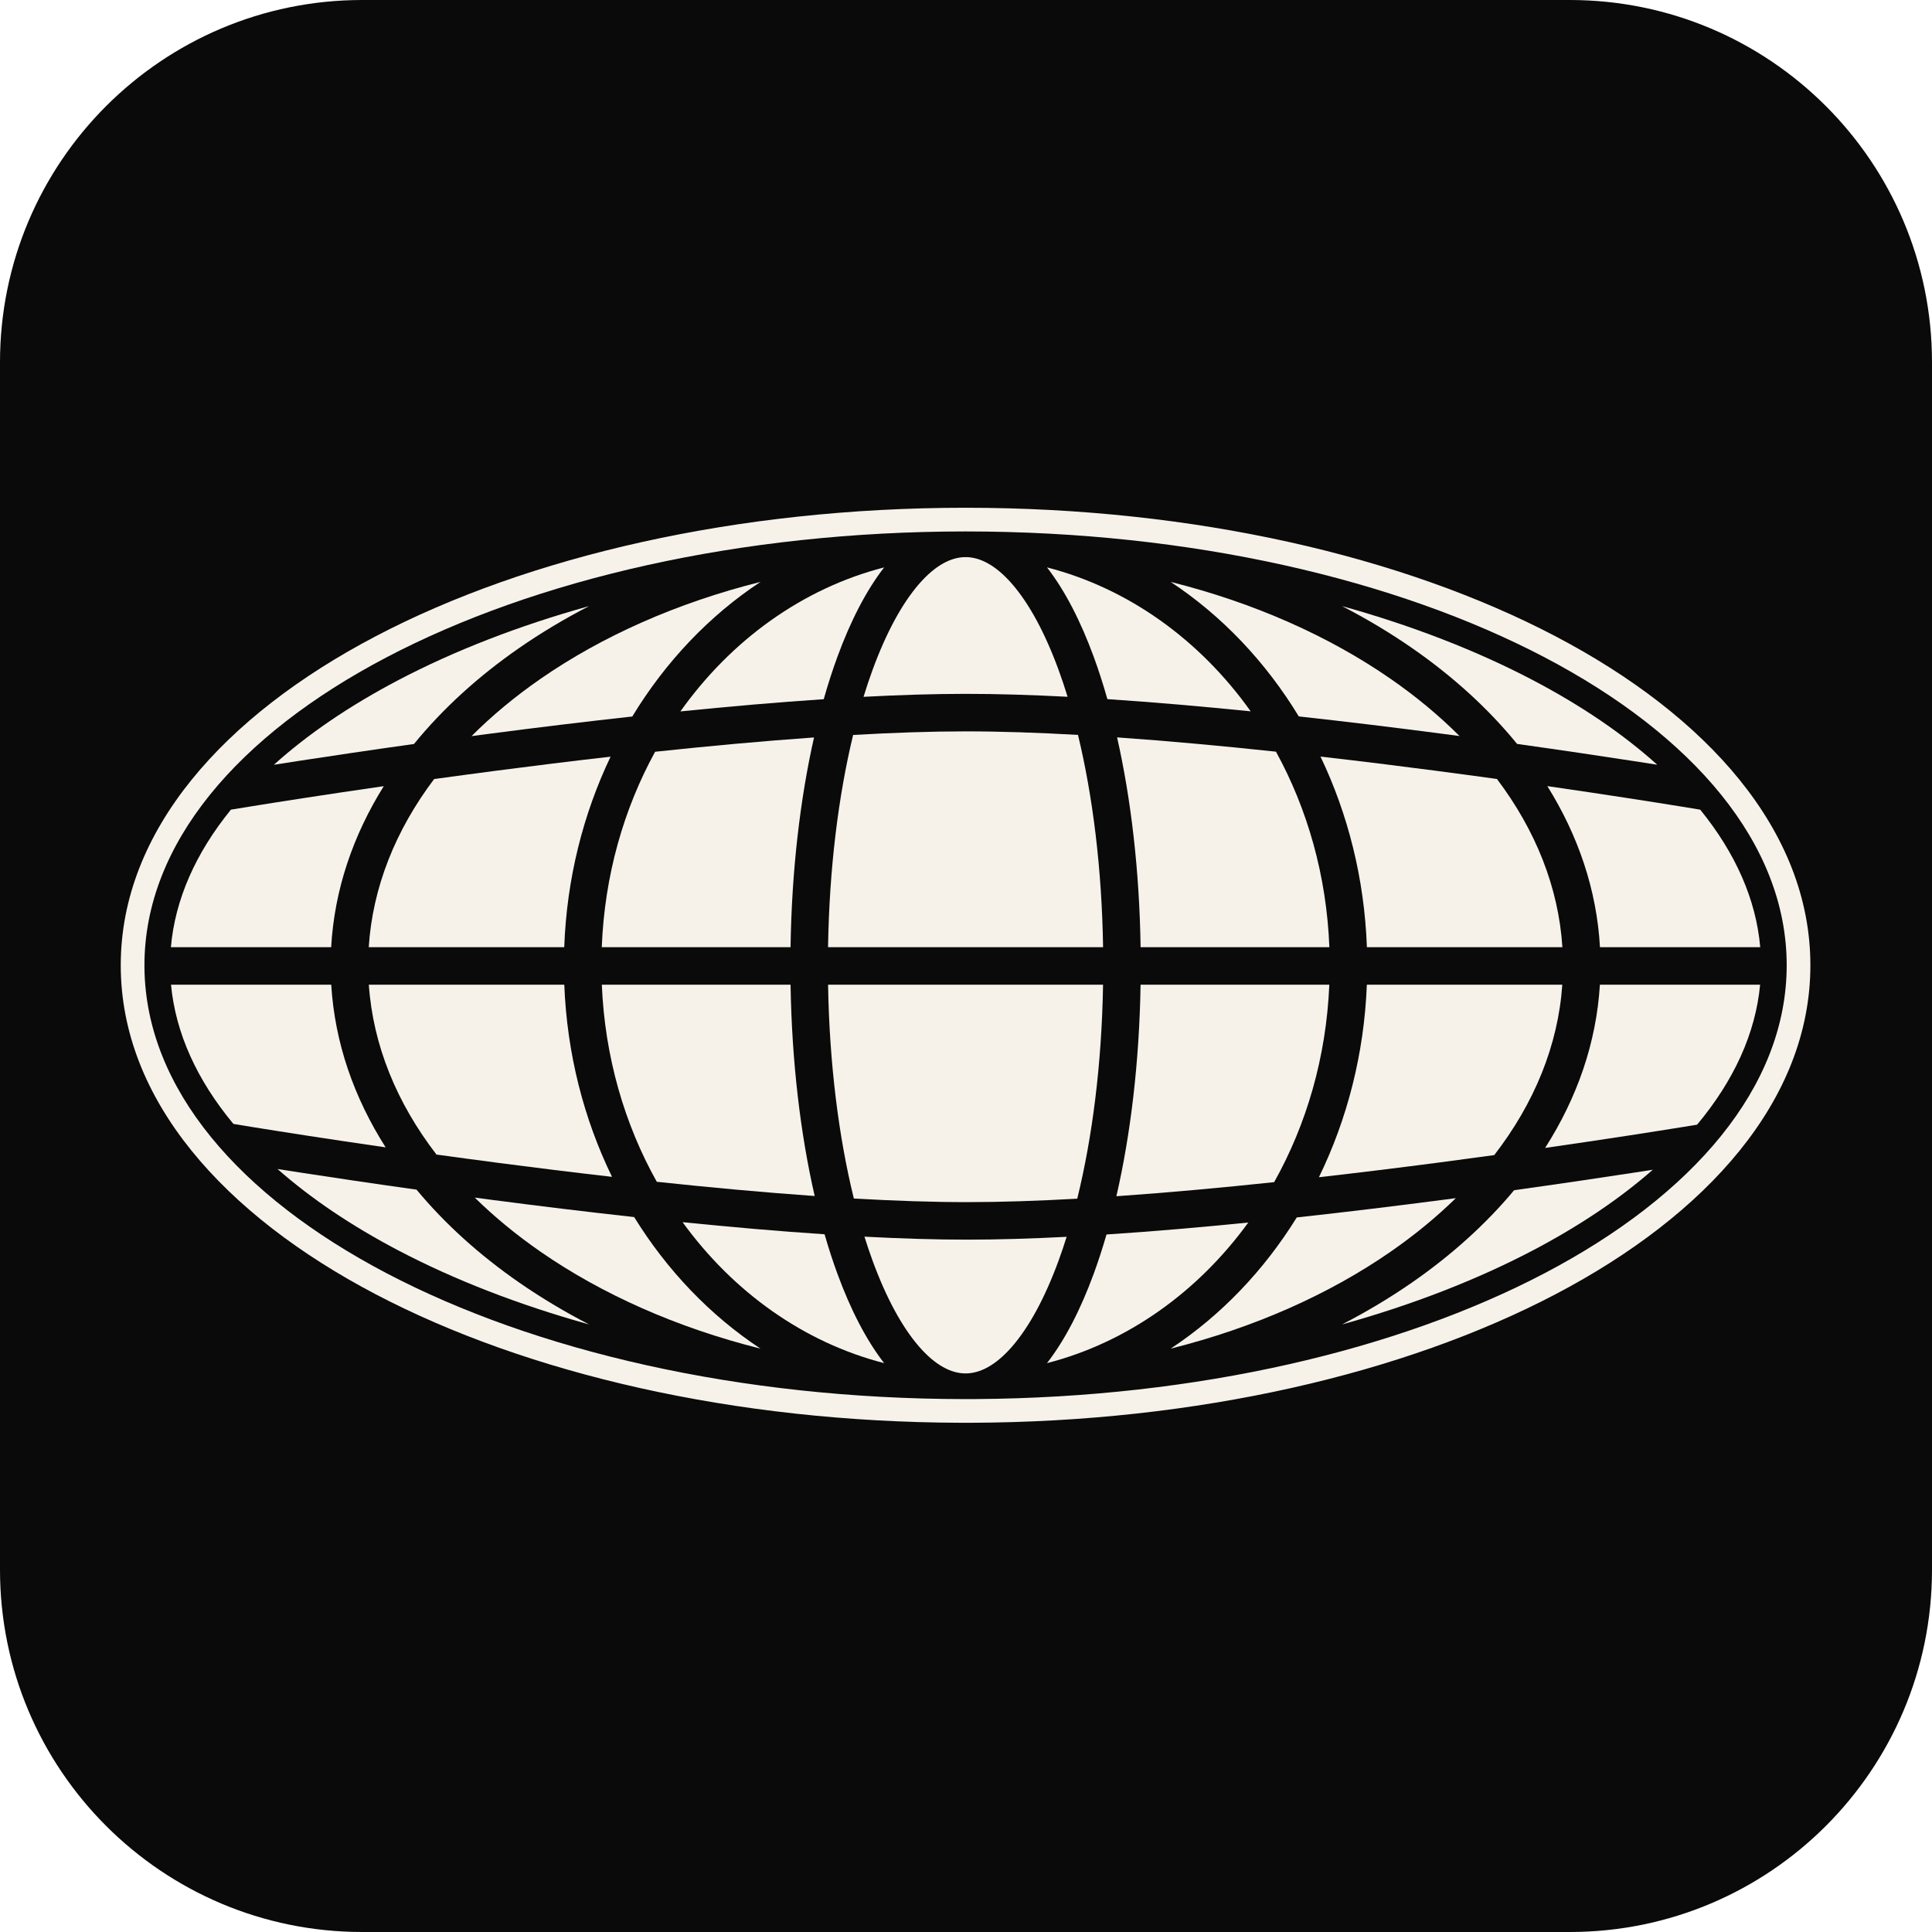
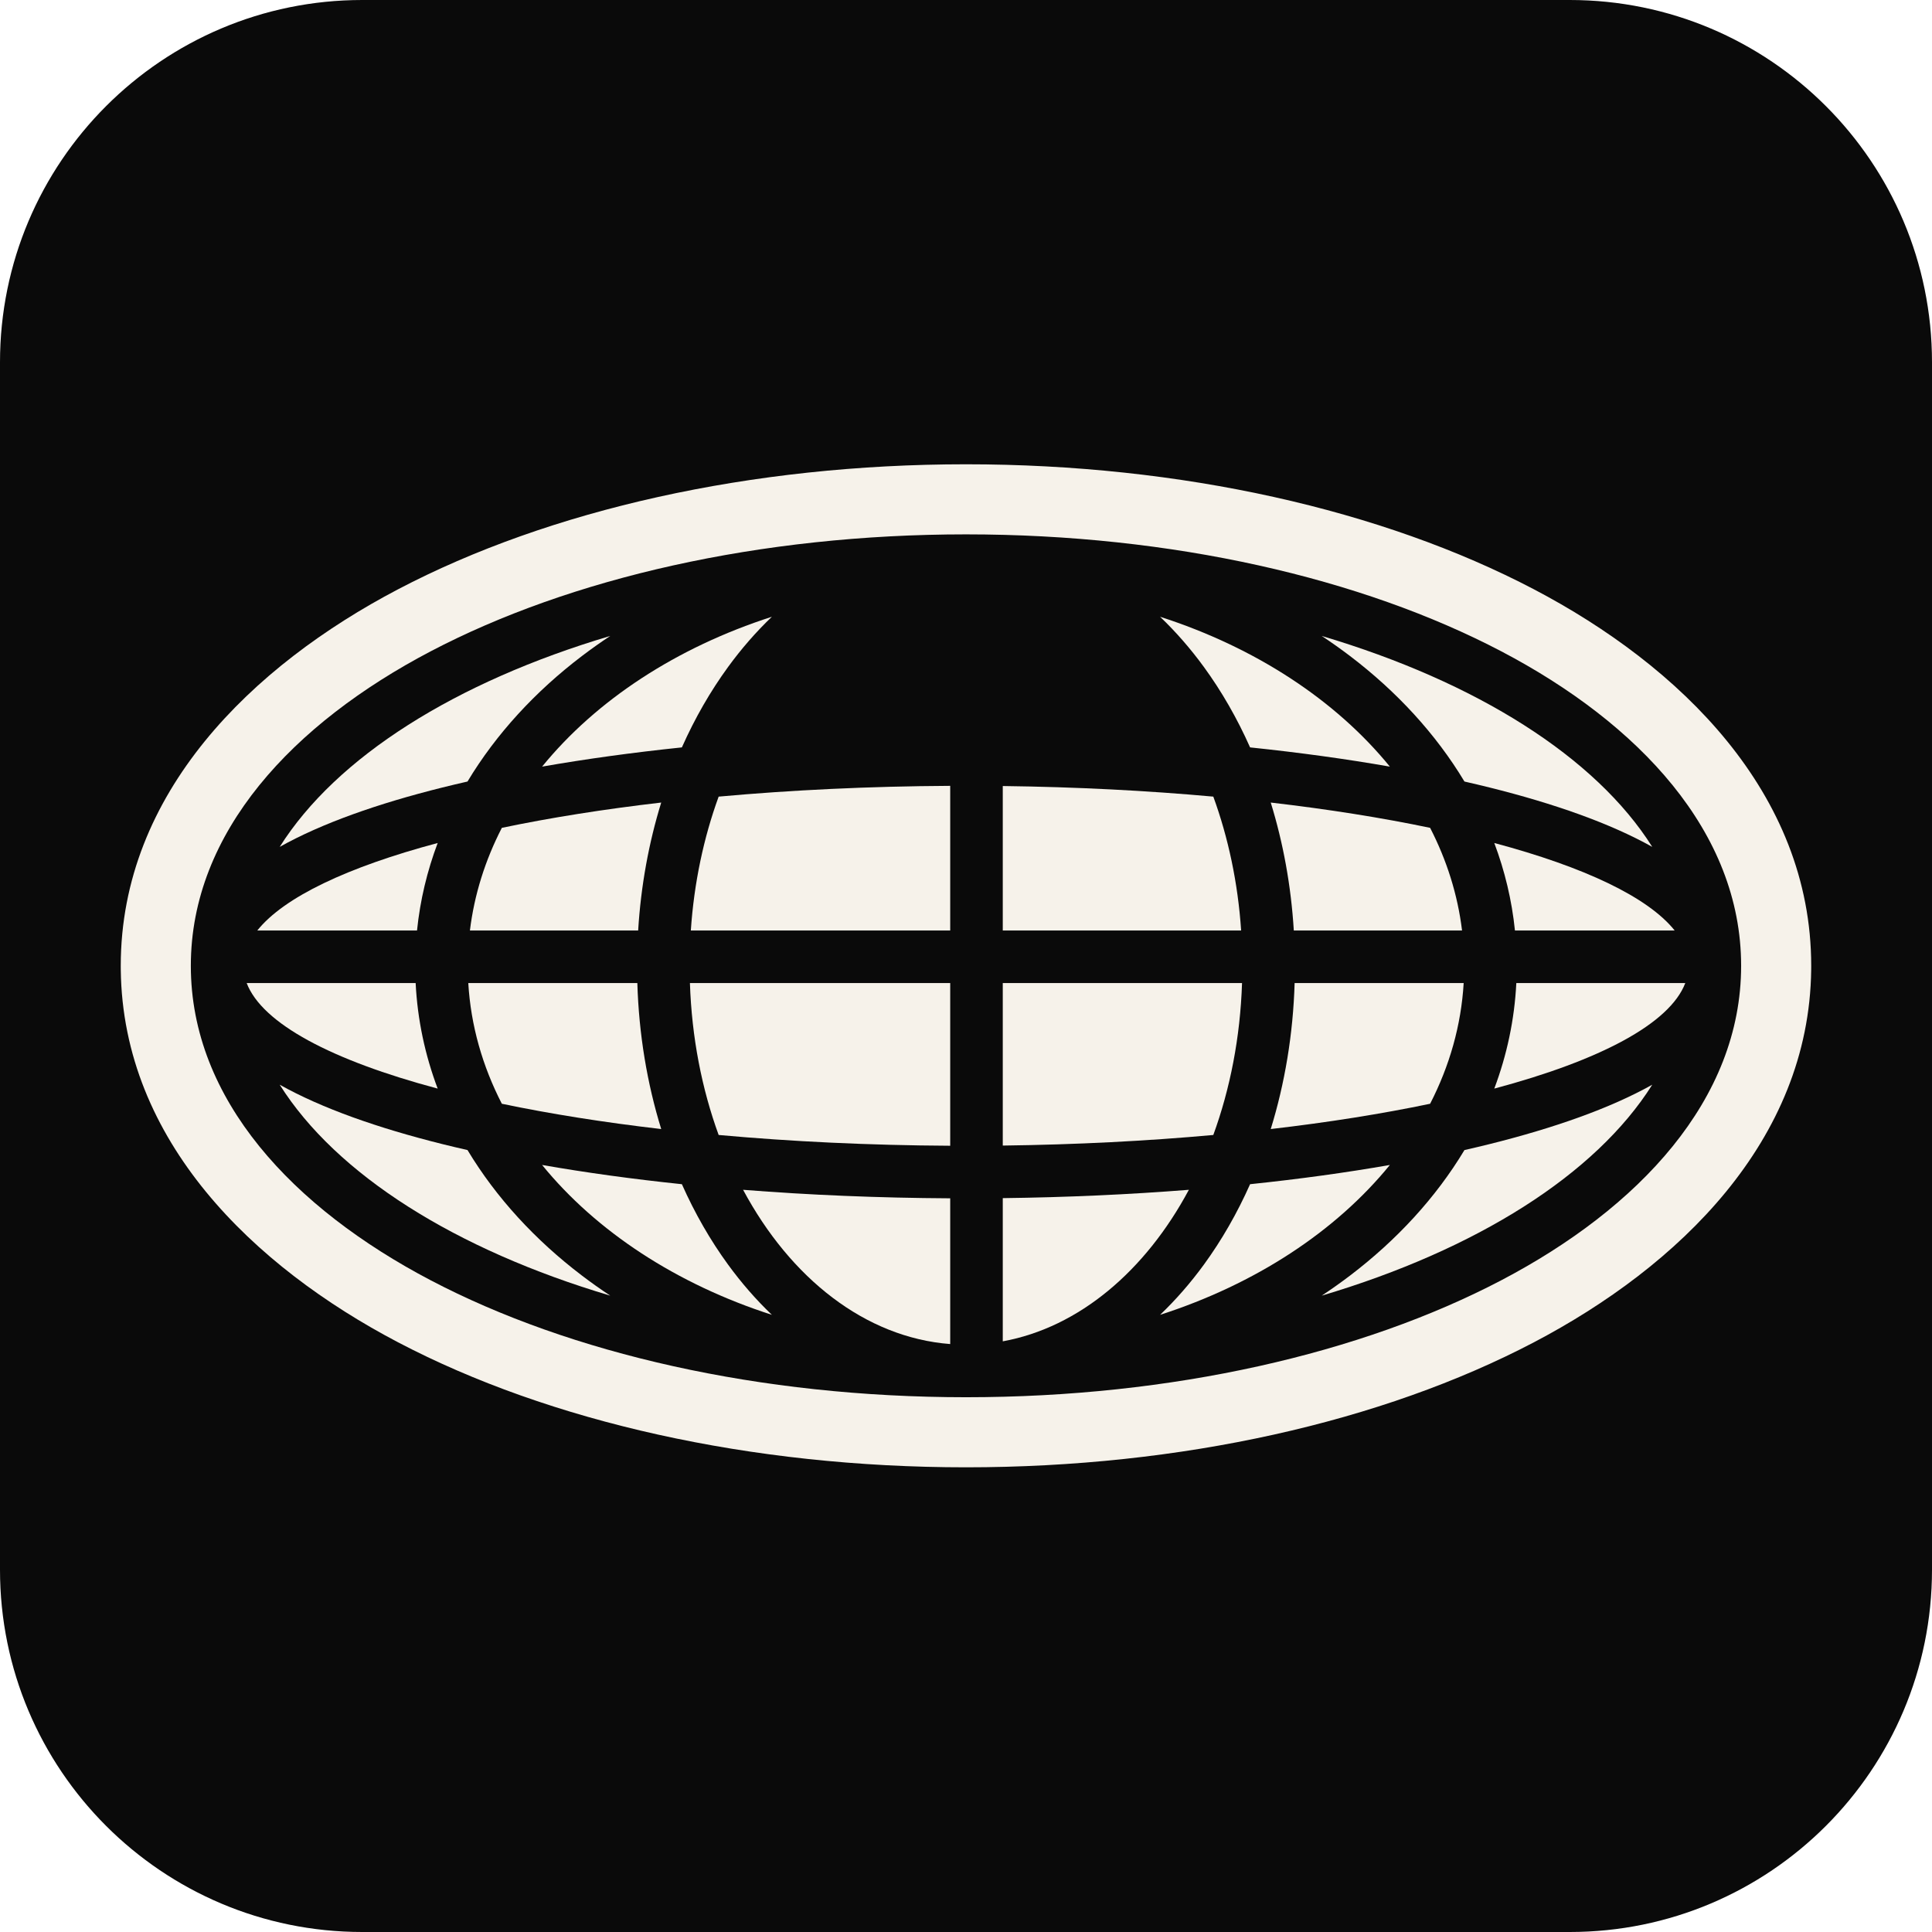
<svg xmlns="http://www.w3.org/2000/svg" viewBox="0 0 32 32" width="32" height="32">
  <rect width="32" height="32" rx="6" fill="#0a0a0a" />
-   <g fill="#f6f2ea" transform="translate(2, 8.41) scale(0.0327)">
-     <path d="M843.831 231.739C843.831 170.078 796.232 115.096 721.163 75.735C645.935 36.292 542.25 12 427.916 12C313.582 12 209.897 36.292 134.669 75.735C59.6 115.096 12 170.078 12 231.739L12.009 233.184C12.746 294.259 60.187 348.691 134.669 387.744C209.802 427.138 313.32 451.415 427.483 451.477H427.494C427.656 451.477 427.779 451.478 427.915 451.478H428.444L430.592 451.474L433.244 451.461C545.472 450.719 647.107 426.574 721.163 387.744C796.232 348.384 843.831 293.401 843.831 231.739ZM855.831 231.739C855.831 300.104 803.269 358.242 726.735 398.371C650.068 438.57 545.438 463.093 430.631 463.474H430.622L425.436 463.483L425.424 463.472C310.527 463.122 205.813 438.595 129.097 398.371C52.563 358.243 9.87052e-05 300.104 0 231.739C4.1008e-05 163.374 52.563 105.237 129.097 65.108C206.367 24.594 312.041 2.19345e-05 427.916 0C543.791 6.96182e-05 649.465 24.594 726.735 65.108C803.269 105.237 855.831 163.374 855.831 231.739Z" />
-     <path fill-rule="evenodd" clip-rule="evenodd" d="M376.697 369.206C378.014 373.416 379.388 377.476 380.816 381.376C387.762 400.332 395.805 415.007 404.259 424.766C412.708 434.52 420.709 438.453 427.85 438.477C427.87 438.477 427.891 438.478 427.912 438.478H427.915C427.937 438.478 427.959 438.477 427.981 438.477C435.122 438.453 443.124 434.521 451.573 424.766C460.027 415.007 468.071 400.332 475.017 381.376C476.436 377.501 477.8 373.467 479.108 369.285C461.444 370.194 444.553 370.711 428.919 370.716C412.686 370.721 395.098 370.174 376.697 369.206Z" />
-     <path fill-rule="evenodd" clip-rule="evenodd" d="M284.584 361.871C310.198 397.215 345.974 422.808 386.671 433.264C377.537 421.509 369.598 405.989 362.976 387.912C360.671 381.621 358.506 374.971 356.496 367.999C333.126 366.448 308.814 364.323 284.584 361.871Z" />
-     <path fill-rule="evenodd" clip-rule="evenodd" d="M571.119 362.046C546.892 364.479 522.613 366.578 499.305 368.102C497.303 375.036 495.15 381.652 492.856 387.912C486.234 405.989 478.294 421.509 469.16 433.264C509.79 422.825 545.514 397.299 571.119 362.046Z" />
-     <path fill-rule="evenodd" clip-rule="evenodd" d="M179.315 349.422C189.235 359.168 200.381 368.342 212.64 376.835C243.676 398.339 281.596 415.284 324.03 425.922C298.548 409.094 276.717 386.274 260.046 359.278C235.429 356.572 211.259 353.611 188.635 350.653C185.498 350.243 182.391 349.831 179.315 349.422Z" />
-     <path fill-rule="evenodd" clip-rule="evenodd" d="M669.195 350.618C645.923 353.657 621.015 356.701 595.668 359.47C579.012 386.382 557.223 409.134 531.801 425.922C574.235 415.284 612.155 398.339 643.191 376.835C655.337 368.42 666.39 359.337 676.24 349.692C673.909 350 671.56 350.309 669.195 350.618Z" />
-     <path fill-rule="evenodd" clip-rule="evenodd" d="M79.402 334.936C96.294 349.842 116.854 363.725 140.706 376.231C168.949 391.039 201.459 403.704 237.229 413.669C224.707 407.202 212.872 400.111 201.818 392.452C181.785 378.572 164.232 362.759 149.823 345.391C127.418 342.249 107.595 339.294 91.781 336.861C87.327 336.176 83.19 335.53 79.402 334.936Z" />
-     <path fill-rule="evenodd" clip-rule="evenodd" d="M776.009 335.306C772.897 335.791 769.572 336.309 766.047 336.85C749.709 339.358 729.092 342.423 705.769 345.676C691.405 362.931 673.936 378.649 654.013 392.452C642.959 400.111 631.124 407.202 618.602 413.669C654.372 403.704 686.882 391.039 715.126 376.231C738.78 363.828 759.196 350.072 776.009 335.306Z" />
-     <path fill-rule="evenodd" clip-rule="evenodd" d="M358.274 241.581C358.945 281.78 363.697 318.877 371.326 349.882C391.731 351.051 411.173 351.722 428.912 351.716C446.067 351.71 464.813 351.076 484.482 349.971C492.124 318.948 496.886 281.819 497.557 241.581H358.274Z" />
-     <path fill-rule="evenodd" clip-rule="evenodd" d="M516.56 241.581C515.928 280.648 511.556 317.237 504.311 348.723C530.258 346.926 557.364 344.438 584.216 341.593C600.569 312.456 610.627 278.354 612.157 241.581H516.56Z" />
-     <path fill-rule="evenodd" clip-rule="evenodd" d="M243.675 241.581C245.201 278.277 255.219 312.313 271.512 341.409C298.353 344.274 325.485 346.789 351.495 348.615C344.265 317.154 339.902 280.604 339.271 241.581H243.675Z" />
-     <path fill-rule="evenodd" clip-rule="evenodd" d="M631.172 241.581C629.809 276.669 621.192 309.806 606.897 339.102C627.452 336.767 647.615 334.275 666.735 331.778C676.714 330.475 686.4 329.171 695.699 327.891C715.944 301.696 728.04 272.388 730.172 241.581H631.172Z" />
-     <path fill-rule="evenodd" clip-rule="evenodd" d="M125.659 241.581C127.784 272.28 139.802 301.49 159.919 327.614C169.892 328.995 180.324 330.405 191.098 331.814C209.566 334.228 229.009 336.636 248.836 338.902C234.6 309.656 226.02 276.589 224.66 241.581H125.659Z" />
-     <path fill-rule="evenodd" clip-rule="evenodd" d="M749.214 241.581C747.422 271.118 737.611 298.998 721.466 324.264C737.22 321.999 751.321 319.888 763.164 318.069C775.338 316.2 785.122 314.644 791.859 313.555C794.558 313.119 796.767 312.755 798.445 312.479C817.061 290.217 828.051 266.261 830.367 241.581H749.214Z" />
-     <path fill-rule="evenodd" clip-rule="evenodd" d="M25.464 241.581C27.767 266.12 38.645 289.944 57.067 312.098C57.403 312.154 57.794 312.22 58.238 312.293C60 312.585 62.606 313.013 65.975 313.559C72.712 314.65 82.496 316.211 94.67 318.083C105.961 319.82 119.306 321.823 134.178 323.972C118.144 298.783 108.402 271.004 106.617 241.581H25.464Z" />
-     <path fill-rule="evenodd" clip-rule="evenodd" d="M133.222 141.022C118.331 143.17 104.971 145.174 93.668 146.909C81.494 148.778 71.71 150.335 64.973 151.424C61.604 151.968 58.997 152.397 57.235 152.688C56.668 152.781 56.188 152.86 55.799 152.925C37.977 174.846 27.515 198.37 25.401 222.581H106.576C108.217 193.494 117.634 166.004 133.222 141.022Z" />
-     <path fill-rule="evenodd" clip-rule="evenodd" d="M248.108 126.085C228.186 128.36 208.65 130.777 190.097 133.2C179.257 134.616 168.762 136.032 158.733 137.419C139.183 163.341 127.565 192.24 125.612 222.581H224.636C225.888 187.921 234.217 155.149 248.108 126.085Z" />
-     <path fill-rule="evenodd" clip-rule="evenodd" d="M351.157 116.349C324.996 118.182 297.686 120.711 270.669 123.593C254.775 152.533 245.052 186.263 243.646 222.581H339.261C339.842 183.915 344.087 147.657 351.157 116.349Z" />
-     <path fill-rule="evenodd" clip-rule="evenodd" d="M427.92 113.263C410.362 113.269 391.138 113.933 370.962 115.086C363.502 145.963 358.88 182.761 358.263 222.581H497.568C496.951 182.749 492.325 145.941 484.861 115.059C464.691 113.912 445.473 113.257 427.92 113.263Z" />
-     <path fill-rule="evenodd" clip-rule="evenodd" d="M504.666 116.316C511.74 147.632 515.989 183.901 516.57 222.581H612.186C610.78 186.245 601.046 152.499 585.138 123.549C558.125 120.668 530.821 118.143 504.666 116.316Z" />
-     <path fill-rule="evenodd" clip-rule="evenodd" d="M607.701 126.042C621.605 155.117 629.943 187.904 631.196 222.581H730.219C728.265 192.227 716.638 163.316 697.072 137.386C687.051 135.998 676.565 134.581 665.734 133.165C647.174 130.739 627.63 128.318 607.701 126.042Z" />
-     <path fill-rule="evenodd" clip-rule="evenodd" d="M722.592 140.996C738.189 165.985 747.613 193.484 749.255 222.581H830.43C828.316 198.369 817.852 174.846 800.03 152.924C799.641 152.859 799.161 152.779 798.594 152.686C796.832 152.394 794.225 151.966 790.857 151.42C784.121 150.329 774.336 148.768 762.162 146.896C750.855 145.156 737.489 143.148 722.592 140.996Z" />
-     <path fill-rule="evenodd" clip-rule="evenodd" d="M237.226 49.81C201.457 59.775 168.949 72.441 140.706 87.249C115.982 100.213 94.793 114.653 77.561 130.183C81.576 129.553 85.997 128.864 90.785 128.129C106.53 125.712 126.249 122.776 148.535 119.654C163.181 101.67 181.185 85.323 201.818 71.026C212.871 63.369 224.705 56.276 237.226 49.81Z" />
-     <path fill-rule="evenodd" clip-rule="evenodd" d="M618.604 49.81C631.126 56.276 642.96 63.368 654.013 71.026C674.634 85.314 692.627 101.651 707.269 119.623C729.567 122.751 749.298 125.694 765.051 128.117C769.832 128.853 774.247 129.542 778.257 130.172C761.028 114.647 739.844 100.21 715.126 87.249C686.883 72.441 654.374 59.775 618.604 49.81Z" />
-     <path fill-rule="evenodd" clip-rule="evenodd" d="M324.03 37.555C281.596 48.193 243.676 65.14 212.64 86.644C199.705 95.606 188.007 105.323 177.684 115.674C180.966 115.237 184.285 114.798 187.637 114.36C210.279 111.404 234.468 108.443 259.104 105.734C275.891 78.068 298.066 54.7 324.03 37.555Z" />
-     <path fill-rule="evenodd" clip-rule="evenodd" d="M531.8 37.555C557.75 54.691 579.914 78.042 596.698 105.689C621.346 108.399 645.546 111.364 668.197 114.325C671.534 114.761 674.839 115.198 678.107 115.634C667.794 105.298 656.11 95.594 643.191 86.644C612.155 65.14 574.235 48.193 531.8 37.555Z" />
-     <path fill-rule="evenodd" clip-rule="evenodd" d="M386.67 30.214C345.38 40.822 309.157 67.013 283.472 103.159C307.938 100.682 332.489 98.534 356.071 96.971C358.201 89.455 360.507 82.305 362.976 75.567C369.598 57.491 377.536 41.969 386.67 30.214Z" />
-     <path fill-rule="evenodd" clip-rule="evenodd" d="M469.16 30.214C478.294 41.969 486.233 57.49 492.856 75.567C495.322 82.296 497.623 89.435 499.75 96.939C523.325 98.496 547.868 100.64 572.327 103.115C546.643 66.992 510.434 40.818 469.16 30.214Z" />
-     <path fill-rule="evenodd" clip-rule="evenodd" d="M427.916 25C420.759 25 412.734 28.928 404.259 38.713C395.805 48.472 387.762 63.147 380.816 82.103C379.219 86.463 377.69 91.023 376.233 95.769C394.438 94.812 411.84 94.268 427.913 94.263C443.985 94.257 461.387 94.793 479.59 95.743C478.136 91.007 476.611 86.455 475.017 82.103C468.071 63.147 460.027 48.472 451.573 38.713C443.098 28.928 435.073 25 427.916 25Z" />
+   <g fill="#f6f2ea" transform="translate(2, 7.69) scale(0.02902)">
+     <path d="M482.415 0C605.285 0 719.997 25.962 806.542 71.34C889.679 114.931 964.83 187.392 964.83 286.239L964.816 288.551C963.656 386.216 889.03 457.888 806.542 501.139C719.997 546.516 605.285 572.479 482.415 572.479C359.545 572.479 244.833 546.516 158.288 501.139C75.8 457.888 1.175 386.216 0.014 288.551L0 286.239C4.95911e-05 187.392 75.151 114.931 158.288 71.34C244.833 25.962 359.545 2.28882e-05 482.415 0ZM482.415 40C364.679 40 256.6 64.957 176.862 106.766C98.539 147.833 40 209.788 40 286.239C40 362.691 98.539 424.646 176.862 465.713C256.6 507.521 364.679 532.478 482.415 532.479C600.152 532.479 708.23 507.521 787.968 465.713C866.292 424.646 924.83 362.691 924.83 286.239C924.83 209.788 866.292 147.833 787.968 106.766C708.23 64.957 600.152 40 482.415 40Z" />
+     <path fill-rule="evenodd" clip-rule="evenodd" d="M355.201 414.086C382.246 464.584 424.899 498.39 473.415 502.132V418.947C432.416 418.732 392.739 417.053 355.201 414.086Z" />
+     <path fill-rule="evenodd" clip-rule="evenodd" d="M609.629 414.086C575.765 416.762 540.161 418.393 503.415 418.844V500.578C546.931 492.641 584.838 460.377 609.629 414.086Z" />
+     <path fill-rule="evenodd" clip-rule="evenodd" d="M240.484 399.916C271.331 437.802 317.136 467.903 371.629 485.451C362.56 476.791 354.205 467.178 346.651 456.822C336.506 442.912 327.651 427.495 320.264 410.892C292.079 407.954 265.356 404.268 240.484 399.916Z" />
+     <path fill-rule="evenodd" clip-rule="evenodd" d="M724.346 399.916C699.474 404.268 672.751 407.954 644.566 410.892C637.179 427.495 628.325 442.912 618.18 456.822C610.627 467.178 602.27 476.789 593.202 485.449C647.695 467.901 693.499 437.802 724.346 399.916Z" />
+     <path fill-rule="evenodd" clip-rule="evenodd" d="M90.723 354.108C123.058 405.441 191.074 448.261 279.371 474.498C273.814 470.823 268.417 466.997 263.192 463.023C236.678 442.86 214.294 418.659 197.913 391.41C193.024 390.299 188.232 389.161 183.543 387.993C146.792 378.838 114.789 367.589 90.723 354.108Z" />
+     <path fill-rule="evenodd" clip-rule="evenodd" d="M874.105 354.109C850.04 367.589 818.038 378.839 781.288 387.993C776.599 389.161 771.807 390.299 766.917 391.41C750.536 418.659 728.153 442.86 701.639 463.023C696.414 466.997 691.017 470.823 685.46 474.498C773.756 448.261 841.77 405.441 874.105 354.109Z" />
+     <path fill-rule="evenodd" clip-rule="evenodd" d="M324.856 296.081C325.871 327.141 331.664 356.496 341.254 382.797C382.619 386.55 427.077 388.699 473.415 388.946V296.081H324.856Z" />
+     <path fill-rule="evenodd" clip-rule="evenodd" d="M503.415 296.081V388.842C545.433 388.317 585.794 386.226 623.575 382.798C633.165 356.497 638.96 327.142 639.975 296.081H503.415Z" />
+     <path fill-rule="evenodd" clip-rule="evenodd" d="M669.989 296.081C669.12 325.303 664.397 353.405 656.358 379.415C689.271 375.596 719.823 370.726 747.321 364.979C758.382 343.476 765.047 320.297 766.474 296.081H669.989Z" />
+     <path fill-rule="evenodd" clip-rule="evenodd" d="M198.357 296.081C199.784 320.297 206.449 343.476 217.51 364.979C245.007 370.726 275.559 375.595 308.471 379.414C300.432 353.404 295.711 325.302 294.842 296.081H198.357Z" />
+     <path fill-rule="evenodd" clip-rule="evenodd" d="M796.52 296.081C795.478 317.085 791.118 337.254 783.945 356.326C844.303 340.22 884.111 319.275 892.961 296.081H796.52Z" />
+     <path fill-rule="evenodd" clip-rule="evenodd" d="M71.869 296.081C80.719 319.275 120.526 340.219 180.884 356.325C173.712 337.254 169.353 317.085 168.312 296.081H71.869Z" />
+     <path fill-rule="evenodd" clip-rule="evenodd" d="M180.885 216.15C129.616 229.831 93.174 247.005 77.938 266.081H169.096C170.867 248.774 174.894 232.079 180.885 216.15Z" />
+     <path fill-rule="evenodd" clip-rule="evenodd" d="M308.472 193.063C275.559 196.883 245.007 201.753 217.509 207.5C208.029 225.93 201.78 245.591 199.289 266.081H295.312C296.875 240.56 301.383 215.998 308.472 193.063Z" />
+     <path fill-rule="evenodd" clip-rule="evenodd" d="M473.415 183.53C427.076 183.777 382.619 185.928 341.254 189.682C332.733 213.052 327.209 238.834 325.372 266.081H473.415V183.53Z" />
+     <path fill-rule="evenodd" clip-rule="evenodd" d="M503.415 266.081H639.459C637.622 238.834 632.098 213.052 623.577 189.682C585.795 186.253 545.434 184.162 503.415 183.637V266.081Z" />
+     <path fill-rule="evenodd" clip-rule="evenodd" d="M656.358 193.063C663.447 215.998 667.956 240.56 669.52 266.081H765.542C763.051 245.591 756.802 225.93 747.322 207.5C719.824 201.753 689.271 196.883 656.358 193.063Z" />
+     <path fill-rule="evenodd" clip-rule="evenodd" d="M783.945 216.15C789.936 232.079 793.964 248.774 795.735 266.081H886.893C871.656 247.005 835.214 229.831 783.945 216.15Z" />
+     <path fill-rule="evenodd" clip-rule="evenodd" d="M279.374 97.978C191.075 124.216 123.057 167.037 90.722 218.37C114.788 204.889 146.791 193.64 183.543 184.485C188.232 183.317 193.024 182.178 197.914 181.066C214.295 153.818 236.679 129.619 263.192 109.456C268.418 105.482 273.816 101.654 279.374 97.978Z" />
+     <path fill-rule="evenodd" clip-rule="evenodd" d="M685.457 97.978C691.015 101.654 696.413 105.482 701.639 109.456C728.152 129.619 750.535 153.819 766.916 181.066C771.806 182.178 776.598 183.317 781.288 184.485C818.038 193.64 850.041 204.889 874.106 218.369C841.77 167.037 773.755 124.215 685.457 97.978Z" />
+     <path fill-rule="evenodd" clip-rule="evenodd" d="M371.629 87.026C317.136 104.574 271.331 134.676 240.484 172.562C265.356 168.21 292.079 164.523 320.264 161.586C327.651 144.983 336.506 129.566 346.651 115.656C354.205 105.3 362.56 95.687 371.629 87.026Z" />
+     <path fill-rule="evenodd" clip-rule="evenodd" d="M593.201 87.027C602.27 95.688 610.626 105.3 618.18 115.656C628.325 129.566 637.179 144.983 644.566 161.586C672.751 164.523 699.474 168.21 724.346 172.562C693.499 134.676 647.694 104.575 593.201 87.027Z" />
  </g>
</svg>
